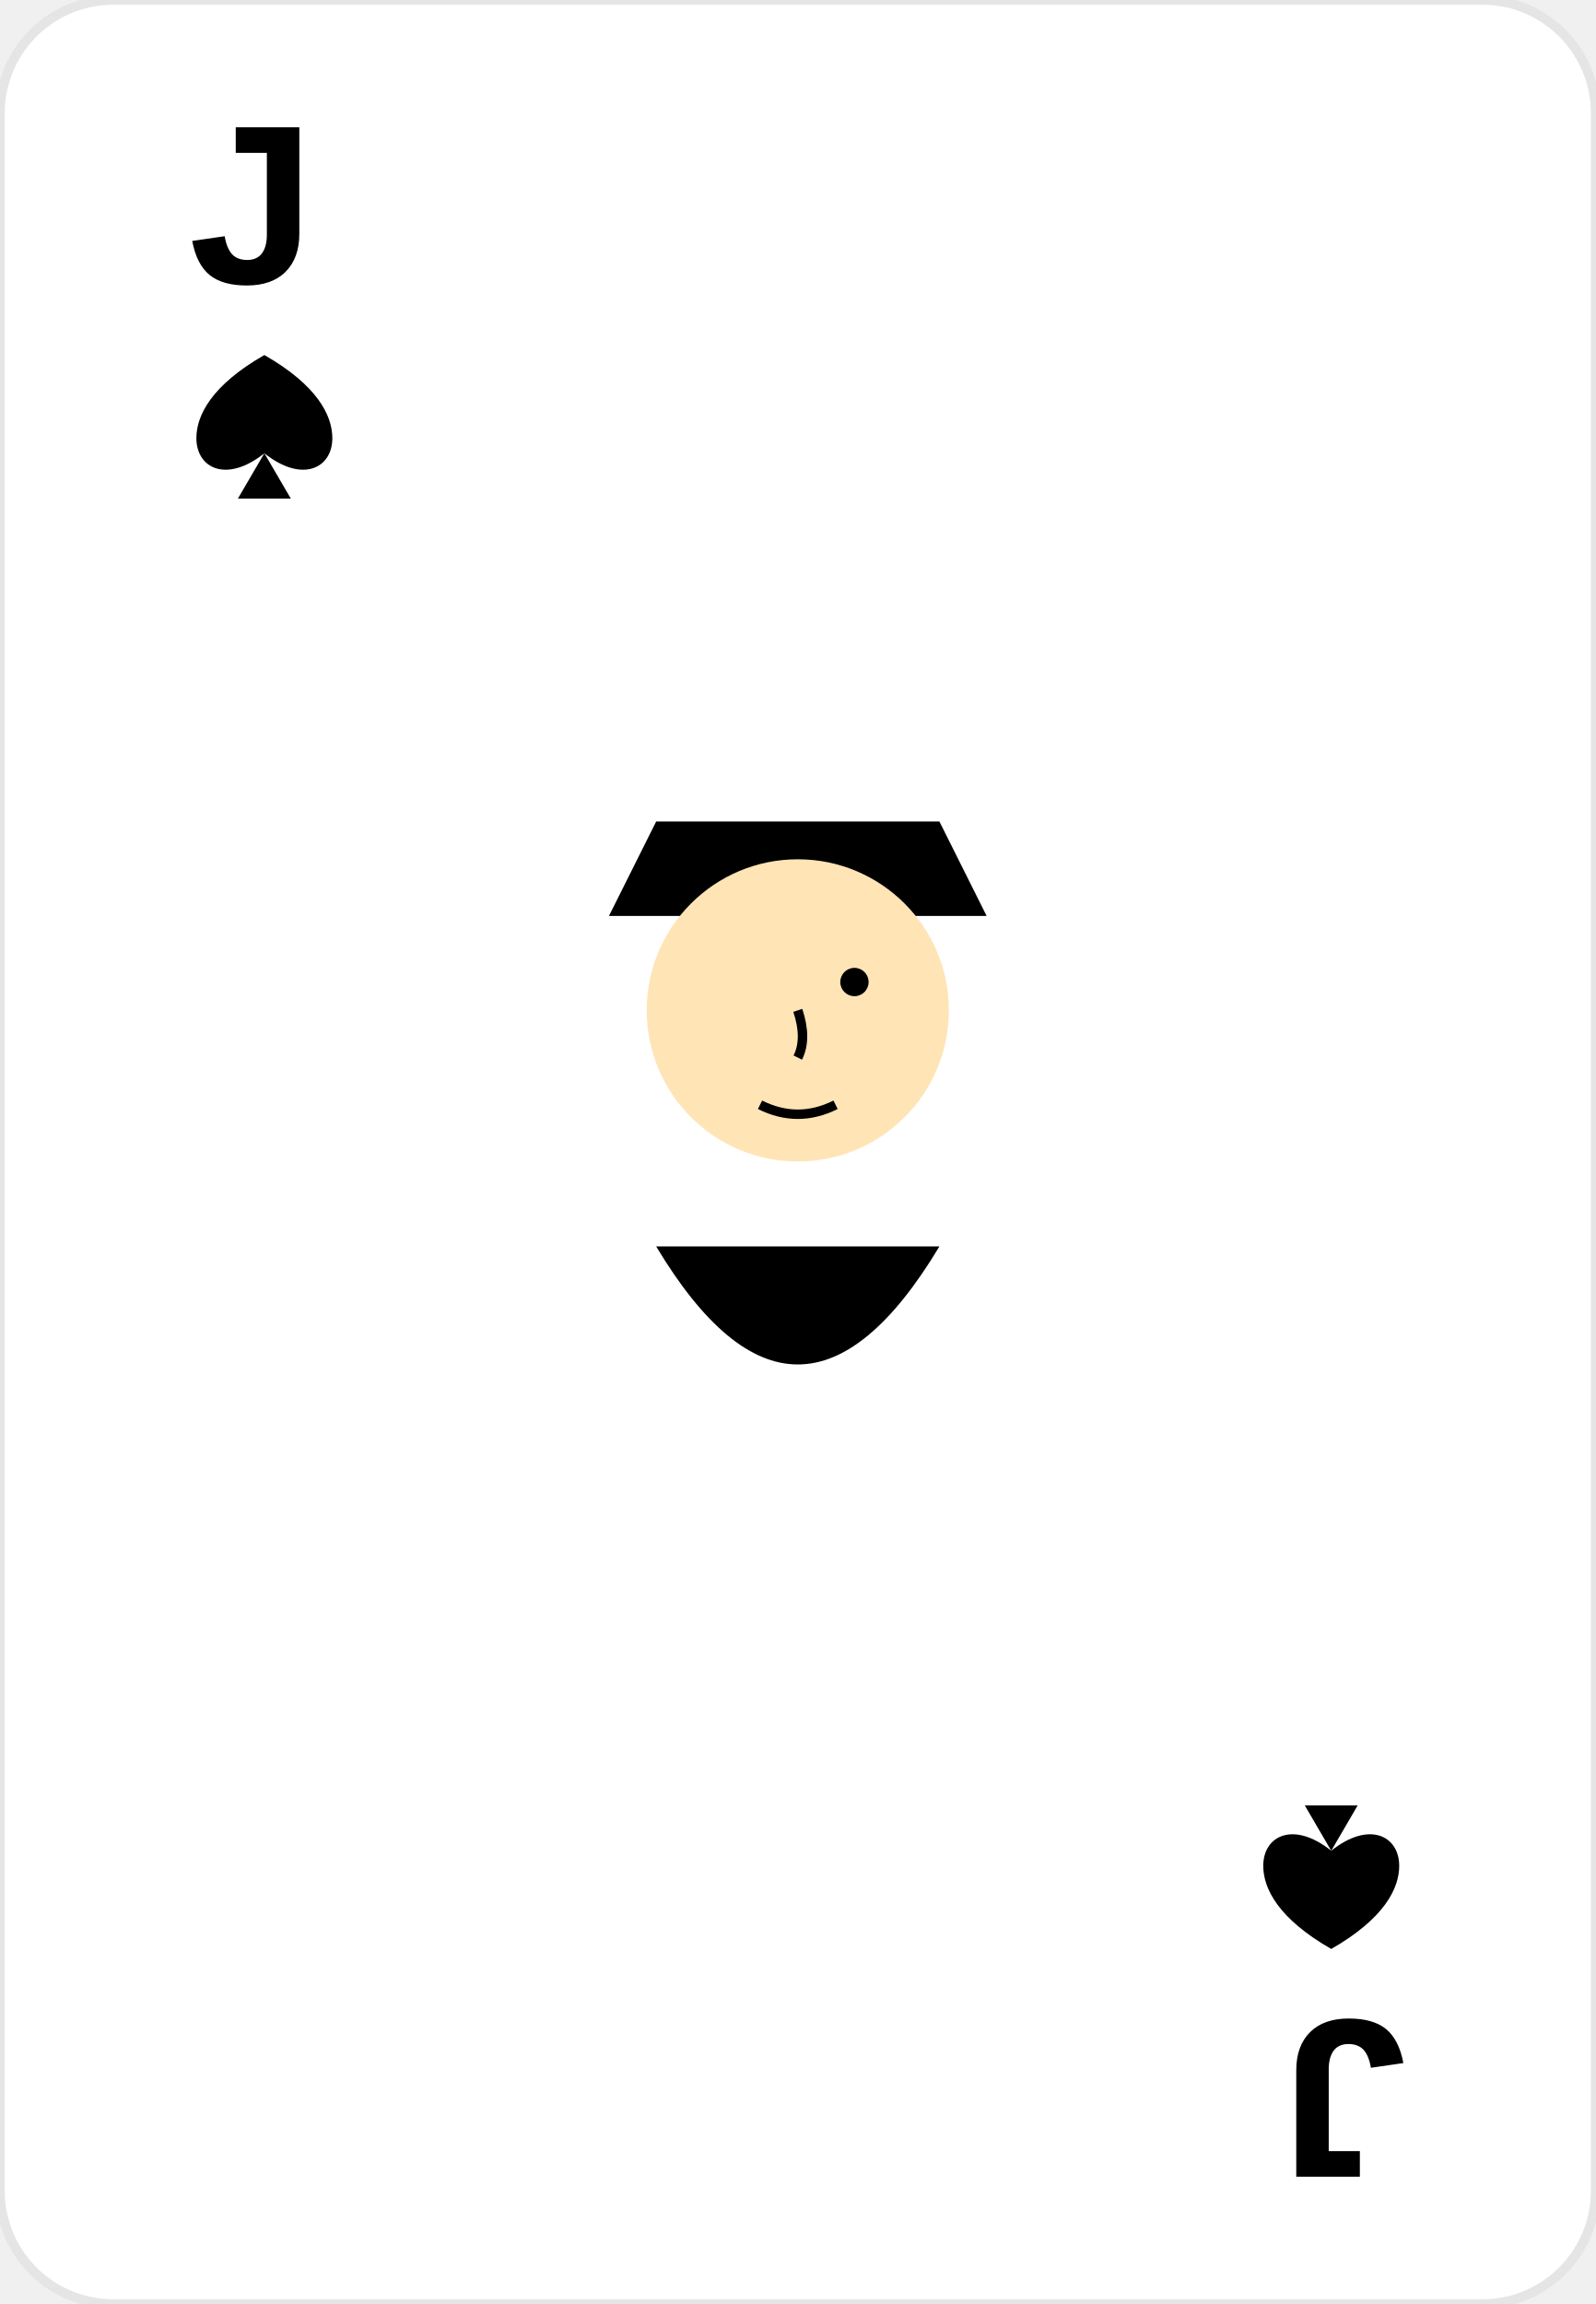
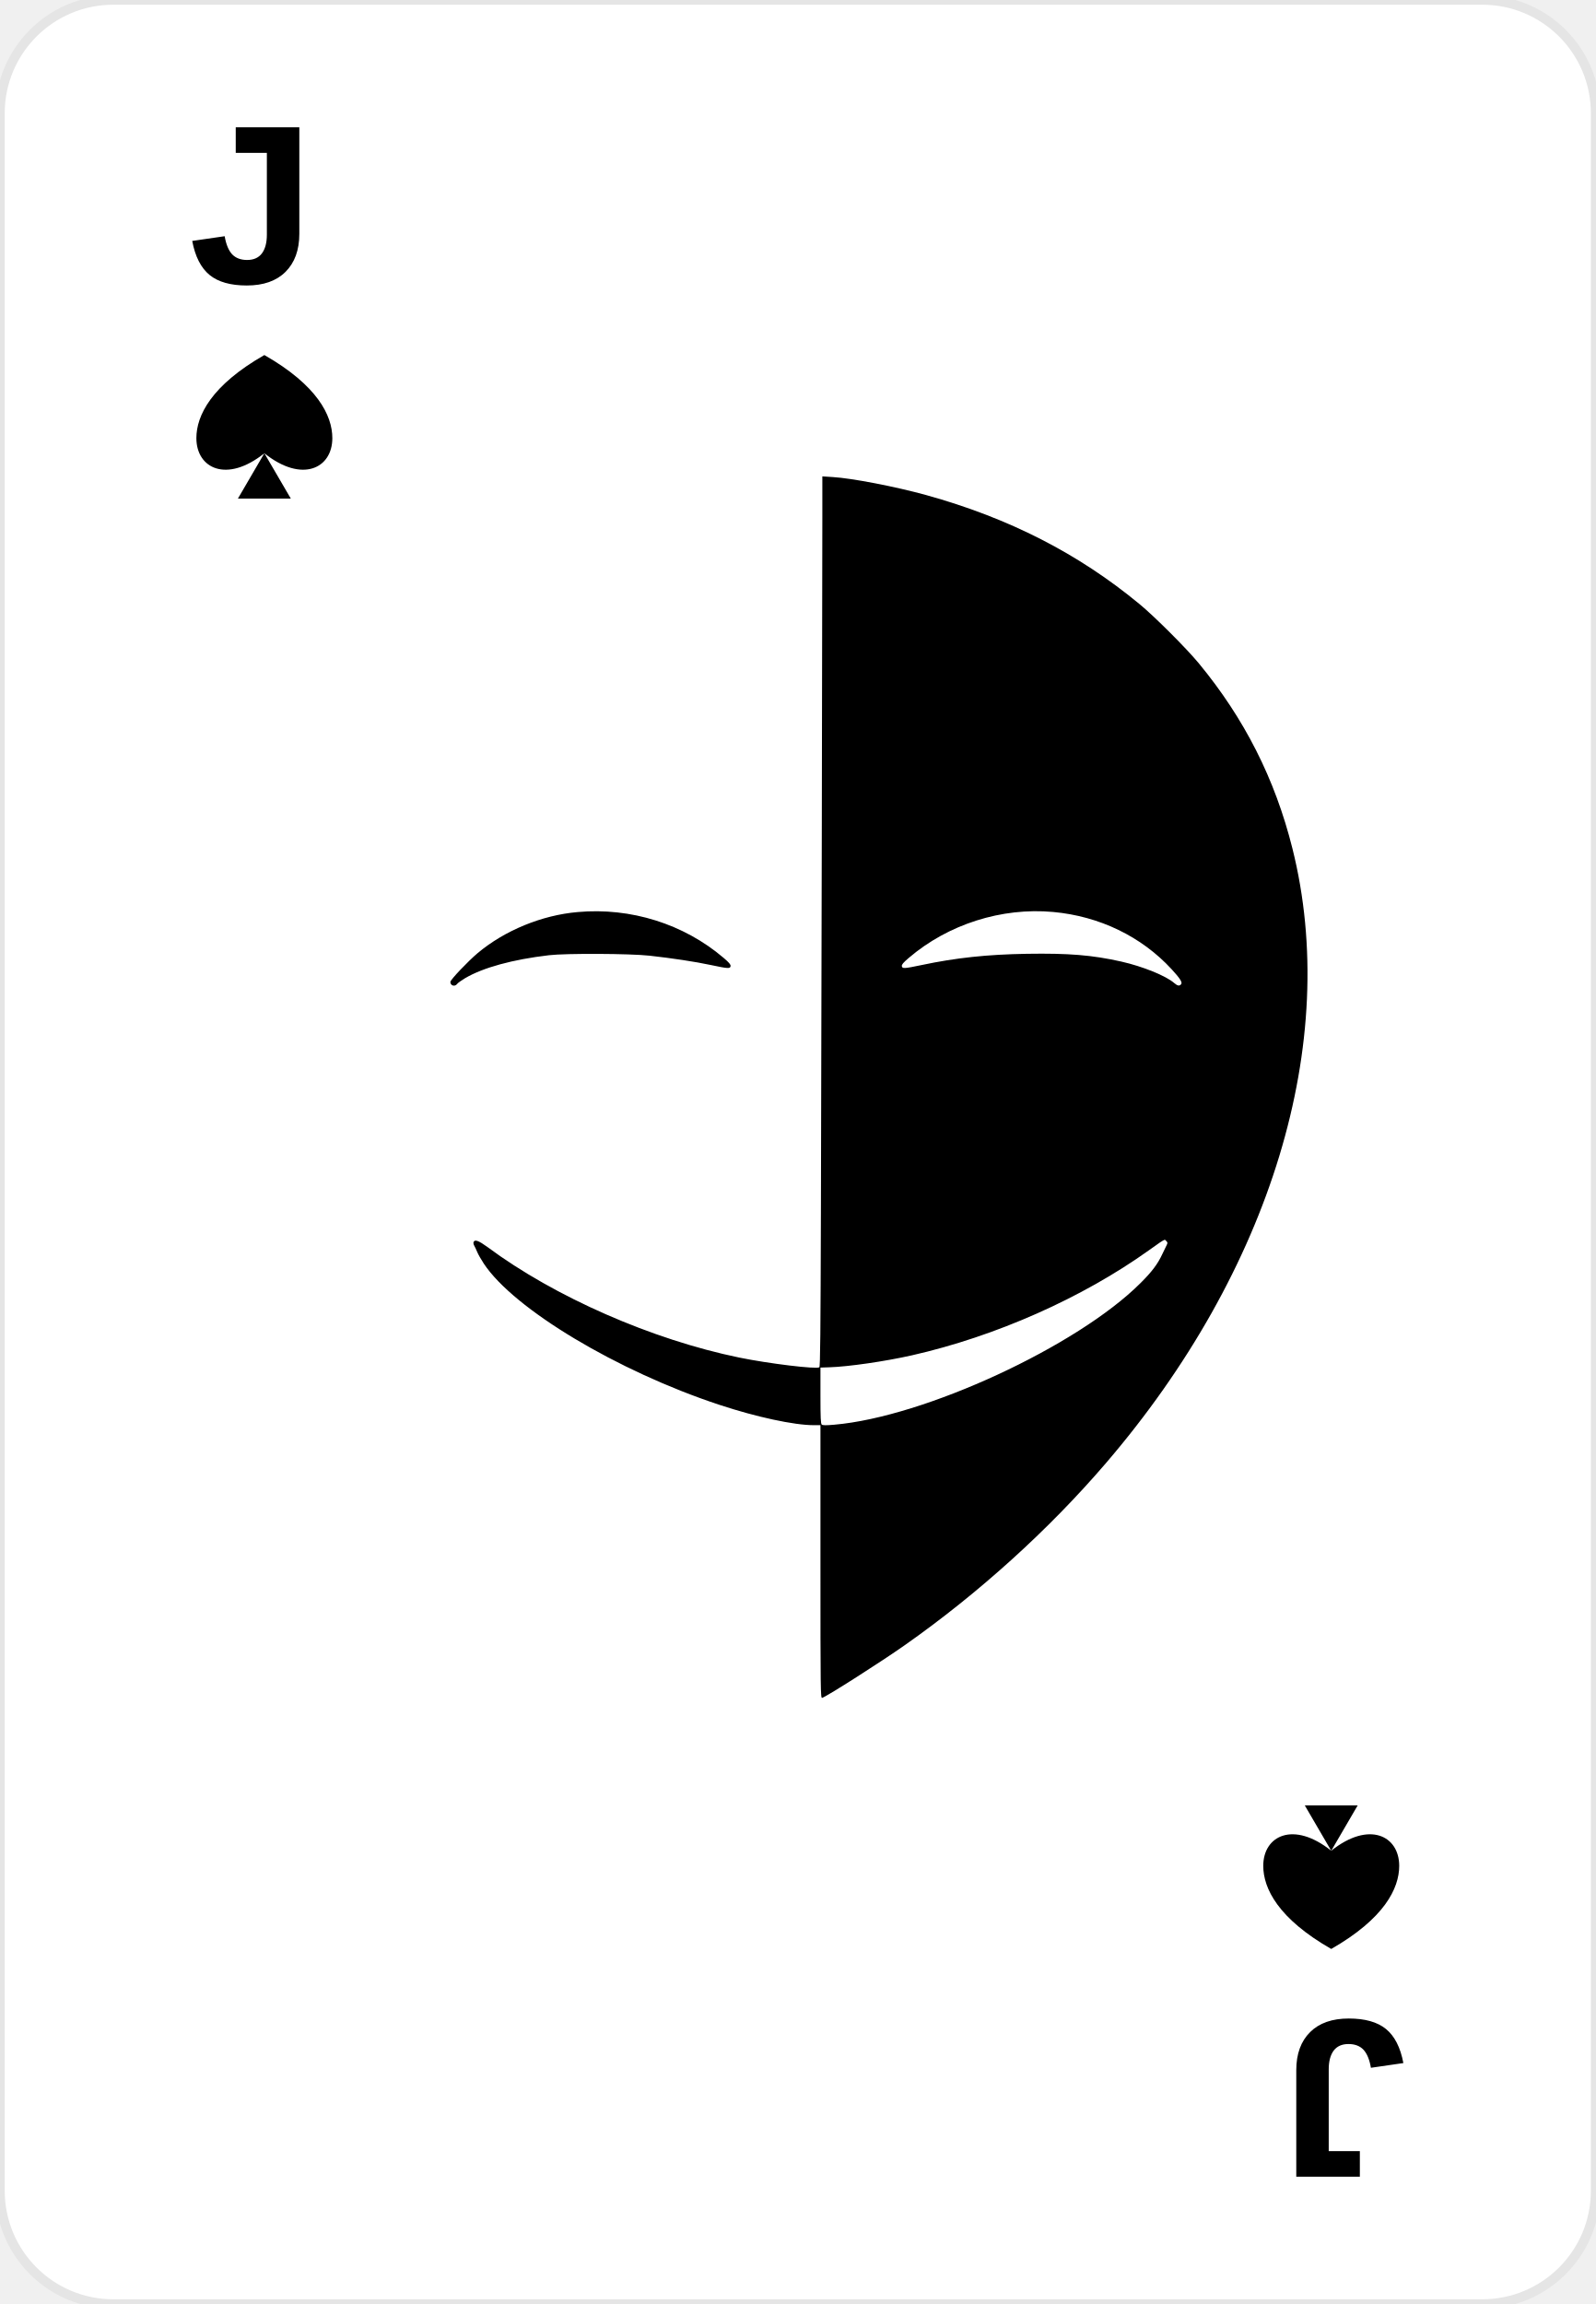
<svg xmlns="http://www.w3.org/2000/svg" width="169" height="244" viewBox="0 0 169 244" fill="none">
  <rect width="169" height="244" rx="12" fill="white" stroke="#E5E5E5" />
  <g transform="translate(20, 30)">
    <text font-family="Arial" font-size="24" font-weight="bold" fill="#000000">J</text>
    <g transform="translate(8, 14) scale(0.8)">
      <path d="M0,-8         C-7,-4 -9,0 -9,3         C-9,7 -5,9 0,5         C5,9 9,7 9,3         C9,0 7,-4 0,-8Z         M0,5         L-3.5,11         L3.5,11         Z" fill="black" />
    </g>
  </g>
  <g transform="translate(149, 214) rotate(180)">
    <text font-family="Arial" font-size="24" font-weight="bold" fill="#000000">J</text>
    <g transform="translate(8, 14) scale(0.8)">
      <path d="M0,-8         C-7,-4 -9,0 -9,3         C-9,7 -5,9 0,5         C5,9 9,7 9,3         C9,0 7,-4 0,-8Z         M0,5         L-3.5,11         L3.5,11         Z" fill="black" />
    </g>
  </g>
  <g transform="translate(84.5, 122)">
-     <path d="M-15 -35 L15 -35 L20 -25 L-20 -25 Z" fill="#000000" />
-     <circle cx="0" cy="-15" r="16" fill="#FFE4B5" />
-     <circle cx="6" cy="-18" r="1.5" fill="#000000" />
-     <path d="M0 -15 Q1 -12 0 -10" stroke="#000000" fill="none" />
-     <path d="M-4 -5 Q0 -3 4 -5" stroke="#000000" fill="none" />
-     <path d="M-15 10 Q0 35 15 10" fill="#000000" />
+     <g transform="translate(-100, 75) scale(0.01, 0.01)">
+       <g transform="translate(0, 2048) scale(1, -1)" fill="#000000" stroke="none">
+         <path d="M10260 16269 c0 -769 -10 -5562 -15 -7303 -4 -1347 -7 -1691 -17               -1698 -33 -22 -536 39 -848 103 -924 190 -1955 642 -2666 1170 -95 69 -136 84               -148 53 -4 -9 0 -26 7 -38 7 -12 21 -41 31 -66 10 -25 42 -81 71 -125 319               -481 1413 -1137 2493 -1494 390 -129 795 -217 1004 -216 l68 0 0 -1447 c0               -1374 1 -1447 18 -1441 62 23 620 379 872 556 782 549 1526 1222 2131 1927               1755 2045 2490 4467 1978 6512 -184 736 -508 1376 -993 1963 -129 156 -467               494 -626 625 -648 536 -1384 912 -2260 1155 -326 90 -787 179 -992 191 l-108               7 0 -434z m2445 -4179 c491 -45 935 -260 1254 -606 90 -98 117 -140 101 -159               -18 -22 -38 -18 -74 13 -87 76 -334 176 -561 227 -307 69 -559 89 -999 82               -419 -7 -750 -42 -1114 -119 -186 -39 -206 -40 -210 -11 -2 16 15 37 74 87               417 356 983 536 1529 486z m1199 -3486 c14 -14 14 -19 3 -42 -8 -15 -29 -58               -47 -97 -47 -102 -110 -186 -230 -305 -669 -669 -2288 -1418 -3244 -1500 -87               -8 -122 -7 -132 1 -11 9 -14 69 -14 308 l0 296 93 3 c201 6 589 62 877 127               887 201 1804 608 2510 1113 112 81 145 103 167 111 1 1 9 -6 17 -15z" />
+         <path d="M7668 12089 c-379 -33 -771 -194 -1058 -434 -103 -87 -290 -283 -290               -306 0 -40 48 -54 72 -21 7 10 45 37 83 60 191 113 505 199 890 244 177 21               858 18 1065 -5 234 -26 482 -63 650 -99 184 -39 204 -40 208 -11 2 16 -15 37               -74 87 -421 359 -983 536 -1546 485z" />
+       </g>
+     </g>
  </g>
</svg>
